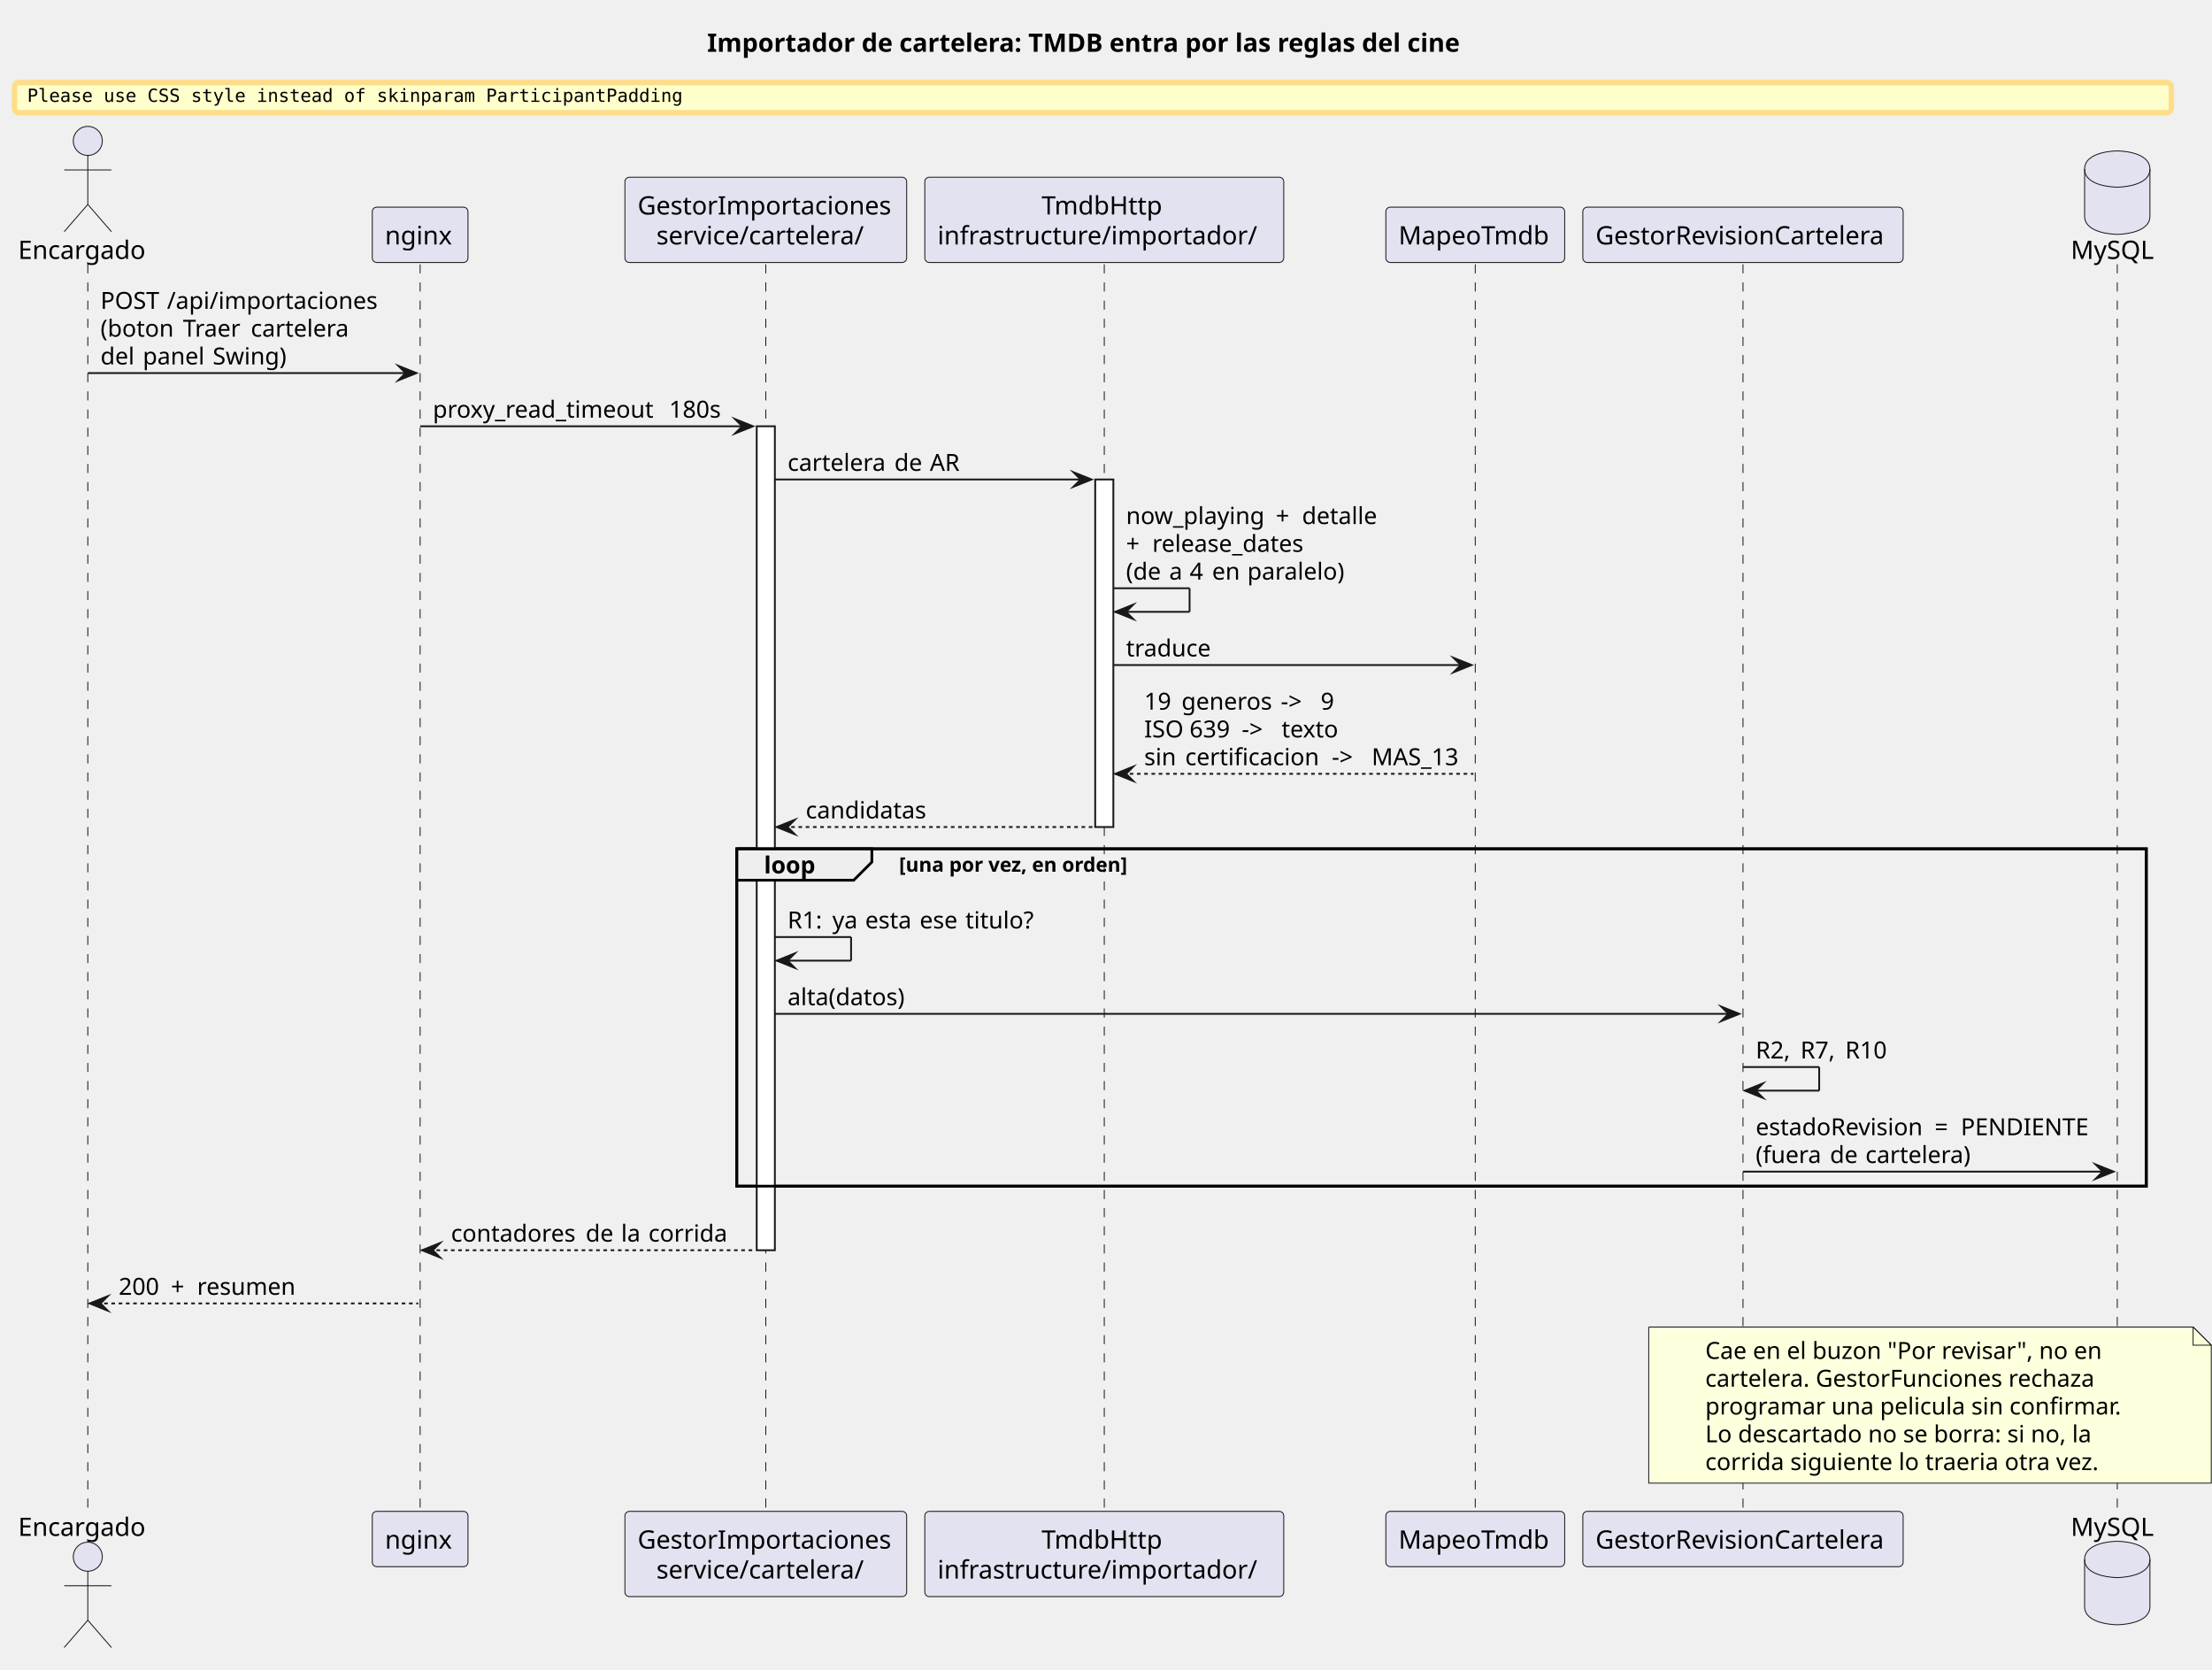
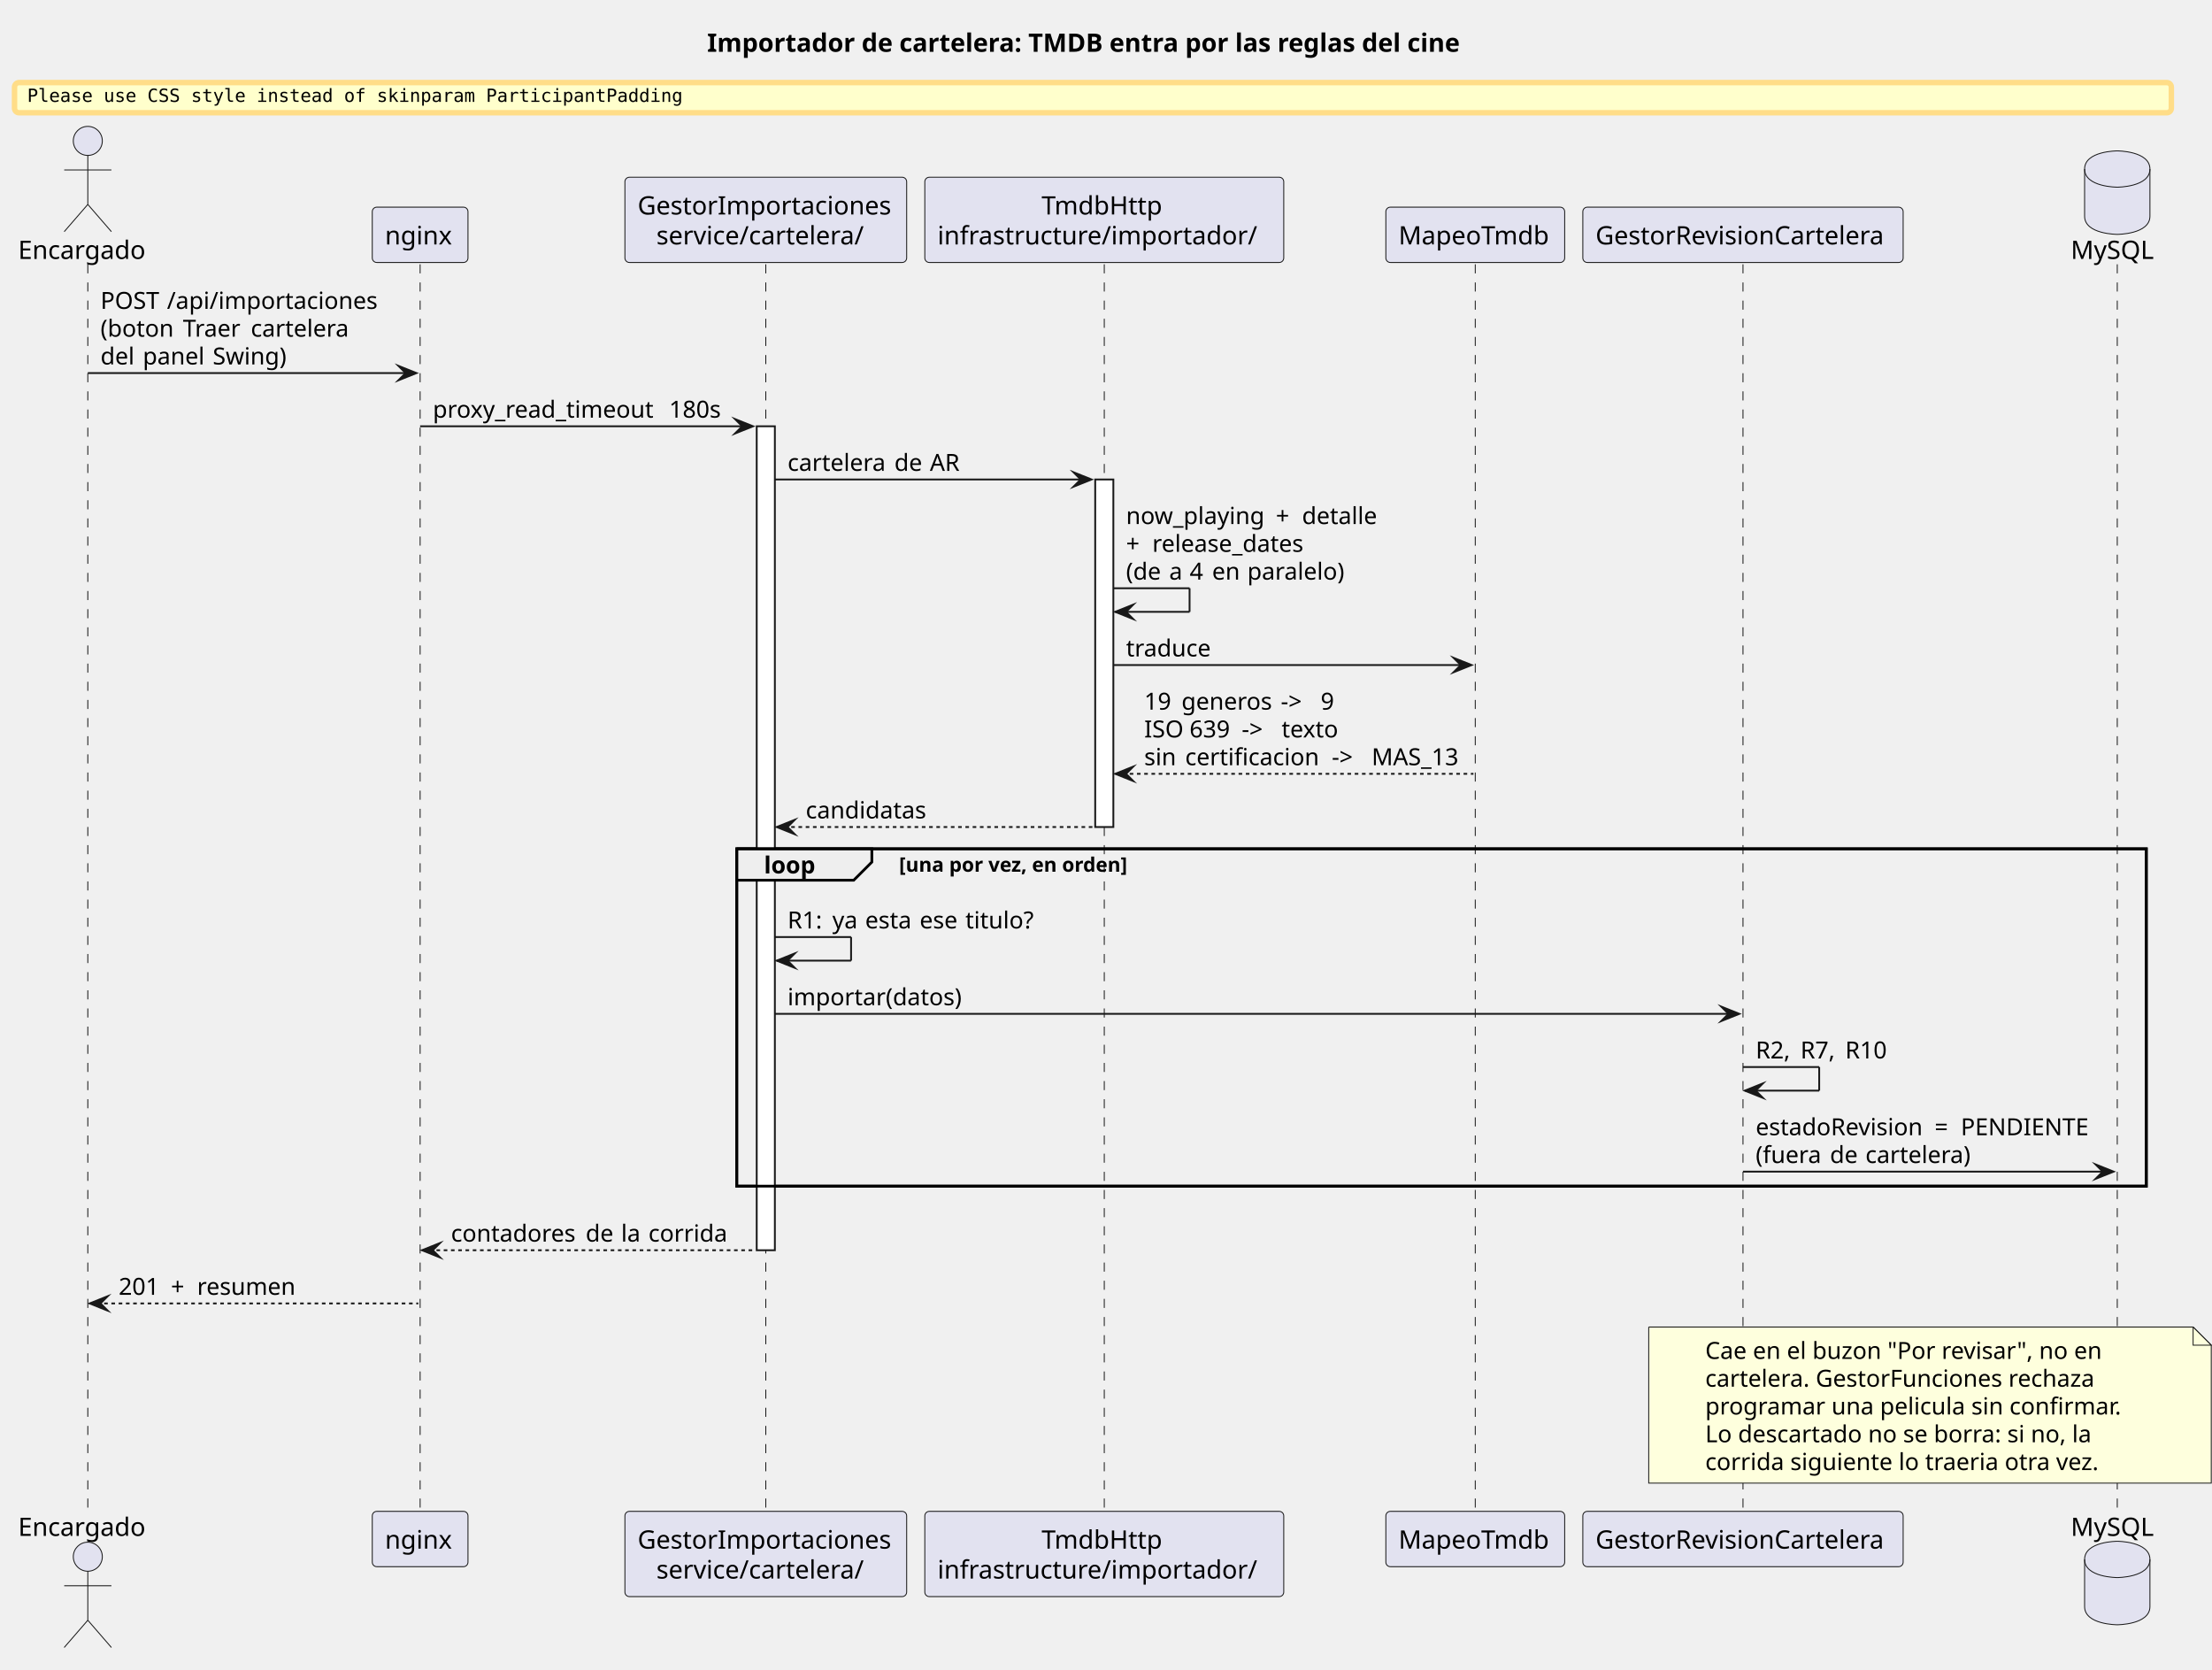
<svg xmlns="http://www.w3.org/2000/svg" version="1.1" data-diagram-type="SEQUENCE" style="width:1219px;height:920px;background:#FFFFFF;" width="1219px" height="920px" viewBox="0 0 1219 920" zoomAndPan="magnify" preserveAspectRatio="none" contentStyleType="text/css">
  <defs />
  <g font-family="sans-serif" lengthAdjust="spacing">
    <g class="title" data-source-line="1">
      <text x="389.7" y="28.535" fill="#000" font-size="14" textLength="428.196" font-weight="700">Importador de cartelera: TMDB entra por las reglas del cine</text>
    </g>
    <rect x="8" y="45.488" width="1188.597" height="16.641" fill="#FFC" style="stroke:#FD8;stroke-width:3;" rx="2.5" ry="2.5" />
    <text x="15" y="56.129" fill="#000" font-size="10" textLength="361.23" font-family="monospace">Please use CSS style instead of skinparam ParticipantPadding</text>
    <rect x="406.016" y="467.654" width="776.777" height="185.863" fill="none" style="stroke:#000;stroke-width:1.5;" />
    <g>
      <rect x="44.89" y="145.617" width="8" height="687.074" fill="#000" fill-opacity="0" />
      <line x1="48.39" y1="145.617" x2="48.39" y2="832.691" style="stroke:#181818;stroke-width:0.5;stroke-dasharray:5,5;" />
    </g>
    <g>
      <rect x="228.025" y="145.617" width="8" height="687.074" fill="#000" fill-opacity="0" />
      <line x1="231.525" y1="145.617" x2="231.525" y2="832.691" style="stroke:#181818;stroke-width:0.5;stroke-dasharray:5,5;" />
    </g>
    <g>
      <rect x="418.516" y="145.617" width="8" height="687.074" fill="#000" fill-opacity="0" />
      <line x1="422.016" y1="145.617" x2="422.016" y2="832.691" style="stroke:#181818;stroke-width:0.5;stroke-dasharray:5,5;" />
    </g>
    <g>
      <rect x="417.016" y="234.859" width="10" height="453.969" fill="#FFF" style="stroke:#181818;stroke-width:1;" />
    </g>
    <g>
      <rect x="605.054" y="145.617" width="8" height="687.074" fill="#000" fill-opacity="0" />
      <line x1="608.554" y1="145.617" x2="608.554" y2="832.691" style="stroke:#181818;stroke-width:0.5;stroke-dasharray:5,5;" />
    </g>
    <g>
      <rect x="603.554" y="264.17" width="10" height="191.484" fill="#FFF" style="stroke:#181818;stroke-width:1;" />
    </g>
    <g>
      <rect x="809.497" y="145.617" width="8" height="687.074" fill="#000" fill-opacity="0" />
      <line x1="812.997" y1="145.617" x2="812.997" y2="832.691" style="stroke:#181818;stroke-width:0.5;stroke-dasharray:5,5;" />
    </g>
    <g>
      <rect x="957.033" y="145.617" width="8" height="687.074" fill="#000" fill-opacity="0" />
      <line x1="960.533" y1="145.617" x2="960.533" y2="832.691" style="stroke:#181818;stroke-width:0.5;stroke-dasharray:5,5;" />
    </g>
    <g>
      <rect x="1163.293" y="145.617" width="8" height="687.074" fill="#000" fill-opacity="0" />
      <line x1="1166.793" y1="145.617" x2="1166.793" y2="832.691" style="stroke:#181818;stroke-width:0.5;stroke-dasharray:5,5;" />
    </g>
    <text x="10" y="142.664" fill="#000" font-size="14" textLength="70.779">Encargado</text>
    <ellipse cx="48.39" cy="77.629" rx="8" ry="8" fill="#E2E2F0" style="stroke:#181818;stroke-width:0.5;" />
    <path d="M48.39,85.629 L48.39,112.629 M35.39,93.629 L61.39,93.629 M48.39,112.629 L35.39,127.629 M48.39,112.629 L61.39,127.629" style="stroke:#181818;stroke-width:0.5;" fill="none" />
    <rect x="205.156" y="114.129" width="52.739" height="30.488" fill="#E2E2F0" style="stroke:#181818;stroke-width:0.5;" rx="2.5" ry="2.5" />
    <text x="212.156" y="134.664" fill="#000" font-size="14" textLength="38.739">nginx</text>
    <rect x="344.38" y="97.641" width="155.271" height="46.977" fill="#E2E2F0" style="stroke:#181818;stroke-width:0.5;" rx="2.5" ry="2.5" />
    <text x="351.38" y="118.176" fill="#000" font-size="14" textLength="141.271">GestorImportaciones</text>
    <text x="361.723" y="134.664" fill="#000" font-size="14" textLength="120.586">service/cartelera/</text>
    <rect x="509.652" y="97.641" width="197.805" height="46.977" fill="#E2E2F0" style="stroke:#181818;stroke-width:0.5;" rx="2.5" ry="2.5" />
    <text x="573.995" y="118.176" fill="#000" font-size="14" textLength="69.118">TmdbHttp</text>
    <text x="516.652" y="134.664" fill="#000" font-size="14" textLength="183.805">infrastructure/importador/</text>
    <rect x="763.724" y="114.129" width="98.547" height="30.488" fill="#E2E2F0" style="stroke:#181818;stroke-width:0.5;" rx="2.5" ry="2.5" />
    <text x="770.724" y="134.664" fill="#000" font-size="14" textLength="84.547">MapeoTmdb</text>
    <rect x="872.271" y="114.129" width="176.524" height="30.488" fill="#E2E2F0" style="stroke:#181818;stroke-width:0.5;" rx="2.5" ry="2.5" />
    <text x="879.271" y="134.664" fill="#000" font-size="14" textLength="162.524">GestorRevisionCartelera</text>
    <text x="1141.166" y="142.664" fill="#000" font-size="14" textLength="45.254">MySQL</text>
    <path d="M1148.793,93.129 C1148.793,83.129 1166.793,83.129 1166.793,83.129 C1166.793,83.129 1184.793,83.129 1184.793,93.129 L1184.793,119.129 C1184.793,129.129 1166.793,129.129 1166.793,129.129 C1166.793,129.129 1148.793,129.129 1148.793,119.129 L1148.793,93.129" style="stroke:#181818;stroke-width:0.5;" fill="#E2E2F0" />
    <path d="M1148.793,93.129 C1148.793,103.129 1166.793,103.129 1166.793,103.129 C1166.793,103.129 1184.793,103.129 1184.793,93.129" style="stroke:#181818;stroke-width:0.5;" fill="none" />
    <text x="10" y="846.227" fill="#000" font-size="14" textLength="70.779">Encargado</text>
    <ellipse cx="48.39" cy="857.68" rx="8" ry="8" fill="#E2E2F0" style="stroke:#181818;stroke-width:0.5;" />
    <path d="M48.39,865.68 L48.39,892.68 M35.39,873.68 L61.39,873.68 M48.39,892.68 L35.39,907.68 M48.39,892.68 L61.39,907.68" style="stroke:#181818;stroke-width:0.5;" fill="none" />
    <rect x="205.156" y="832.691" width="52.739" height="30.488" fill="#E2E2F0" style="stroke:#181818;stroke-width:0.5;" rx="2.5" ry="2.5" />
    <text x="212.156" y="853.227" fill="#000" font-size="14" textLength="38.739">nginx</text>
    <rect x="344.38" y="832.691" width="155.271" height="46.977" fill="#E2E2F0" style="stroke:#181818;stroke-width:0.5;" rx="2.5" ry="2.5" />
    <text x="351.38" y="853.227" fill="#000" font-size="14" textLength="141.271">GestorImportaciones</text>
    <text x="361.723" y="869.715" fill="#000" font-size="14" textLength="120.586">service/cartelera/</text>
    <rect x="509.652" y="832.691" width="197.805" height="46.977" fill="#E2E2F0" style="stroke:#181818;stroke-width:0.5;" rx="2.5" ry="2.5" />
    <text x="573.995" y="853.227" fill="#000" font-size="14" textLength="69.118">TmdbHttp</text>
    <text x="516.652" y="869.715" fill="#000" font-size="14" textLength="183.805">infrastructure/importador/</text>
    <rect x="763.724" y="832.691" width="98.547" height="30.488" fill="#E2E2F0" style="stroke:#181818;stroke-width:0.5;" rx="2.5" ry="2.5" />
    <text x="770.724" y="853.227" fill="#000" font-size="14" textLength="84.547">MapeoTmdb</text>
    <rect x="872.271" y="832.691" width="176.524" height="30.488" fill="#E2E2F0" style="stroke:#181818;stroke-width:0.5;" rx="2.5" ry="2.5" />
    <text x="879.271" y="853.227" fill="#000" font-size="14" textLength="162.524">GestorRevisionCartelera</text>
    <text x="1141.166" y="846.227" fill="#000" font-size="14" textLength="45.254">MySQL</text>
    <path d="M1148.793,859.18 C1148.793,849.18 1166.793,849.18 1166.793,849.18 C1166.793,849.18 1184.793,849.18 1184.793,859.18 L1184.793,885.18 C1184.793,895.18 1166.793,895.18 1166.793,895.18 C1166.793,895.18 1148.793,895.18 1148.793,885.18 L1148.793,859.18" style="stroke:#181818;stroke-width:0.5;" fill="#E2E2F0" />
    <path d="M1148.793,859.18 C1148.793,869.18 1166.793,869.18 1166.793,869.18 C1166.793,869.18 1184.793,869.18 1184.793,859.18" style="stroke:#181818;stroke-width:0.5;" fill="none" />
    <polygon points="219.525,201.549,229.525,205.549,219.525,209.549,223.525,205.549" fill="#181818" style="stroke:#181818;stroke-width:1;stroke-linejoin:miter;stroke-miterlimit:10;" />
    <line x1="48.39" y1="205.549" x2="225.525" y2="205.549" style="stroke:#181818;stroke-width:1;" />
    <text x="55.39" y="170.186" fill="#000" font-size="13" textLength="32.506">POST</text>
    <text x="87.896" y="170.186" fill="#000" font-size="13"> </text>
    <text x="92.009" y="170.186" fill="#000" font-size="13" textLength="122.516">/api/importaciones</text>
    <text x="55.39" y="185.496" fill="#000" font-size="13" textLength="41.311">(boton</text>
    <text x="96.7" y="185.496" fill="#000" font-size="13"> </text>
    <text x="100.813" y="185.496" fill="#000" font-size="13" textLength="33.281">Traer</text>
    <text x="134.094" y="185.496" fill="#000" font-size="13"> </text>
    <text x="138.208" y="185.496" fill="#000" font-size="13" textLength="54.761">cartelera</text>
    <text x="55.39" y="200.807" fill="#000" font-size="13" textLength="19.183">del</text>
    <text x="74.572" y="200.807" fill="#000" font-size="13"> </text>
    <text x="78.686" y="200.807" fill="#000" font-size="13" textLength="34.43">panel</text>
    <text x="113.115" y="200.807" fill="#000" font-size="13"> </text>
    <text x="117.229" y="200.807" fill="#000" font-size="13" textLength="41.177">Swing)</text>
    <polygon points="405.016,230.859,415.016,234.859,405.016,238.859,409.016,234.859" fill="#181818" style="stroke:#181818;stroke-width:1;stroke-linejoin:miter;stroke-miterlimit:10;" />
    <line x1="231.525" y1="234.859" x2="411.016" y2="234.859" style="stroke:#181818;stroke-width:1;" />
    <text x="238.525" y="230.117" fill="#000" font-size="13" textLength="126.09">proxy_read_timeout</text>
    <text x="364.615" y="230.117" fill="#000" font-size="13"> </text>
    <text x="368.729" y="230.117" fill="#000" font-size="13" textLength="31.288">180s</text>
    <polygon points="591.554,260.17,601.554,264.17,591.554,268.17,595.554,264.17" fill="#181818" style="stroke:#181818;stroke-width:1;stroke-linejoin:miter;stroke-miterlimit:10;" />
    <line x1="427.016" y1="264.17" x2="597.554" y2="264.17" style="stroke:#181818;stroke-width:1;" />
    <text x="434.016" y="259.428" fill="#000" font-size="13" textLength="54.761">cartelera</text>
    <text x="488.777" y="259.428" fill="#000" font-size="13"> </text>
    <text x="492.891" y="259.428" fill="#000" font-size="13" textLength="15.425">de</text>
    <text x="508.315" y="259.428" fill="#000" font-size="13"> </text>
    <text x="512.429" y="259.428" fill="#000" font-size="13" textLength="17.189">AR</text>
    <line x1="613.554" y1="324.102" x2="655.554" y2="324.102" style="stroke:#181818;stroke-width:1;" />
    <line x1="655.554" y1="324.102" x2="655.554" y2="337.102" style="stroke:#181818;stroke-width:1;" />
    <line x1="614.554" y1="337.102" x2="655.554" y2="337.102" style="stroke:#181818;stroke-width:1;" />
    <polygon points="624.554,333.102,614.554,337.102,624.554,341.102,620.554,337.102" fill="#181818" style="stroke:#181818;stroke-width:1;stroke-linejoin:miter;stroke-miterlimit:10;" />
    <text x="620.554" y="288.738" fill="#000" font-size="13" textLength="78.413">now_playing</text>
    <text x="698.967" y="288.738" fill="#000" font-size="13"> </text>
    <text x="703.08" y="288.738" fill="#000" font-size="13">+</text>
    <text x="713.414" y="288.738" fill="#000" font-size="13"> </text>
    <text x="717.527" y="288.738" fill="#000" font-size="13" textLength="42.225">detalle</text>
    <text x="620.554" y="304.049" fill="#000" font-size="13">+</text>
    <text x="630.888" y="304.049" fill="#000" font-size="13"> </text>
    <text x="635.001" y="304.049" fill="#000" font-size="13" textLength="85.205">release_dates</text>
    <text x="620.554" y="319.359" fill="#000" font-size="13" textLength="19.652">(de</text>
    <text x="640.207" y="319.359" fill="#000" font-size="13"> </text>
    <text x="644.32" y="319.359" fill="#000" font-size="13">a</text>
    <text x="651.499" y="319.359" fill="#000" font-size="13"> </text>
    <text x="655.612" y="319.359" fill="#000" font-size="13">4</text>
    <text x="663.833" y="319.359" fill="#000" font-size="13"> </text>
    <text x="667.946" y="319.359" fill="#000" font-size="13" textLength="15.311">en</text>
    <text x="683.256" y="319.359" fill="#000" font-size="13"> </text>
    <text x="687.37" y="319.359" fill="#000" font-size="13" textLength="54.831">paralelo)</text>
    <polygon points="800.997,362.412,810.997,366.412,800.997,370.412,804.997,366.412" fill="#181818" style="stroke:#181818;stroke-width:1;stroke-linejoin:miter;stroke-miterlimit:10;" />
    <line x1="613.554" y1="366.412" x2="806.997" y2="366.412" style="stroke:#181818;stroke-width:1;" />
    <text x="620.554" y="361.67" fill="#000" font-size="13" textLength="47.512">traduce</text>
    <polygon points="624.554,422.344,614.554,426.344,624.554,430.344,620.554,426.344" fill="#181818" style="stroke:#181818;stroke-width:1;stroke-linejoin:miter;stroke-miterlimit:10;" />
    <line x1="618.554" y1="426.344" x2="811.997" y2="426.344" style="stroke:#181818;stroke-width:1;stroke-dasharray:2,2;" />
    <text x="630.554" y="390.98" fill="#000" font-size="13" textLength="16.44">19</text>
    <text x="646.995" y="390.98" fill="#000" font-size="13"> </text>
    <text x="651.108" y="390.98" fill="#000" font-size="13" textLength="50.591">generos</text>
    <text x="701.699" y="390.98" fill="#000" font-size="13"> </text>
    <text x="705.812" y="390.98" fill="#000" font-size="13" textLength="17.856">-&gt;</text>
    <text x="723.668" y="390.98" fill="#000" font-size="13"> </text>
    <text x="727.781" y="390.98" fill="#000" font-size="13">9</text>
    <text x="630.554" y="406.291" fill="#000" font-size="13" textLength="20.846">ISO</text>
    <text x="651.4" y="406.291" fill="#000" font-size="13"> </text>
    <text x="655.513" y="406.291" fill="#000" font-size="13" textLength="24.661">639</text>
    <text x="680.174" y="406.291" fill="#000" font-size="13"> </text>
    <text x="684.287" y="406.291" fill="#000" font-size="13" textLength="17.856">-&gt;</text>
    <text x="702.143" y="406.291" fill="#000" font-size="13"> </text>
    <text x="706.256" y="406.291" fill="#000" font-size="13" textLength="32.925">texto</text>
    <text x="630.554" y="421.602" fill="#000" font-size="13" textLength="18.453">sin</text>
    <text x="649.007" y="421.602" fill="#000" font-size="13"> </text>
    <text x="653.12" y="421.602" fill="#000" font-size="13" textLength="76.686">certificacion</text>
    <text x="729.806" y="421.602" fill="#000" font-size="13"> </text>
    <text x="733.919" y="421.602" fill="#000" font-size="13" textLength="17.856">-&gt;</text>
    <text x="751.775" y="421.602" fill="#000" font-size="13"> </text>
    <text x="755.889" y="421.602" fill="#000" font-size="13" textLength="50.108">MAS_13</text>
    <polygon points="438.016,451.654,428.016,455.654,438.016,459.654,434.016,455.654" fill="#181818" style="stroke:#181818;stroke-width:1;stroke-linejoin:miter;stroke-miterlimit:10;" />
    <line x1="432.016" y1="455.654" x2="602.554" y2="455.654" style="stroke:#181818;stroke-width:1;stroke-dasharray:2,2;" />
    <text x="444.016" y="450.912" fill="#000" font-size="13" textLength="67.875">candidatas</text>
    <path d="M406.016,467.654 L480.463,467.654 L480.463,474.965 L470.463,484.965 L406.016,484.965 L406.016,467.654" style="stroke:#000;stroke-width:1.5;" fill="#EEE" />
    <rect x="406.016" y="467.654" width="776.777" height="185.863" fill="none" style="stroke:#000;stroke-width:1.5;" />
    <text x="421.016" y="481.223" fill="#000" font-size="13" textLength="29.447" font-weight="700">loop</text>
    <text x="495.463" y="480.289" fill="#000" font-size="11" textLength="131.726" font-weight="700">[una por vez, en orden]</text>
    <line x1="427.016" y1="516.275" x2="469.016" y2="516.275" style="stroke:#181818;stroke-width:1;" />
    <line x1="469.016" y1="516.275" x2="469.016" y2="529.275" style="stroke:#181818;stroke-width:1;" />
    <line x1="428.016" y1="529.275" x2="469.016" y2="529.275" style="stroke:#181818;stroke-width:1;" />
    <polygon points="438.016,525.275,428.016,529.275,438.016,533.275,434.016,529.275" fill="#181818" style="stroke:#181818;stroke-width:1;stroke-linejoin:miter;stroke-miterlimit:10;" />
    <text x="434.016" y="511.533" fill="#000" font-size="13" textLength="20.554">R1:</text>
    <text x="454.57" y="511.533" fill="#000" font-size="13"> </text>
    <text x="458.683" y="511.533" fill="#000" font-size="13" textLength="13.971">ya</text>
    <text x="472.654" y="511.533" fill="#000" font-size="13"> </text>
    <text x="476.768" y="511.533" fill="#000" font-size="13" textLength="25.911">esta</text>
    <text x="502.679" y="511.533" fill="#000" font-size="13"> </text>
    <text x="506.792" y="511.533" fill="#000" font-size="13" textLength="21.112">ese</text>
    <text x="527.904" y="511.533" fill="#000" font-size="13"> </text>
    <text x="532.018" y="511.533" fill="#000" font-size="13" textLength="38.778">titulo?</text>
    <polygon points="948.533,554.586,958.533,558.586,948.533,562.586,952.533,558.586" fill="#181818" style="stroke:#181818;stroke-width:1;stroke-linejoin:miter;stroke-miterlimit:10;" />
    <line x1="427.016" y1="558.586" x2="954.533" y2="558.586" style="stroke:#181818;stroke-width:1;" />
-     <text x="434.016" y="553.844" fill="#000" font-size="13" textLength="66.27">alta(datos)</text>
+     <text x="434.016" y="553.844" fill="#000" font-size="13" textLength="98.033">importar(datos)</text>
    <line x1="960.533" y1="587.896" x2="1002.533" y2="587.896" style="stroke:#181818;stroke-width:1;" />
    <line x1="1002.533" y1="587.896" x2="1002.533" y2="600.896" style="stroke:#181818;stroke-width:1;" />
    <line x1="961.533" y1="600.896" x2="1002.533" y2="600.896" style="stroke:#181818;stroke-width:1;" />
    <polygon points="971.533,596.896,961.533,600.896,971.533,604.896,967.533,600.896" fill="#181818" style="stroke:#181818;stroke-width:1;stroke-linejoin:miter;stroke-miterlimit:10;" />
    <text x="967.533" y="583.154" fill="#000" font-size="13" textLength="20.554">R2,</text>
    <text x="988.086" y="583.154" fill="#000" font-size="13"> </text>
    <text x="992.2" y="583.154" fill="#000" font-size="13" textLength="20.554">R7,</text>
    <text x="1012.753" y="583.154" fill="#000" font-size="13"> </text>
    <text x="1016.867" y="583.154" fill="#000" font-size="13" textLength="24.661">R10</text>
    <polygon points="1154.793,641.518,1164.793,645.518,1154.793,649.518,1158.793,645.518" fill="#181818" style="stroke:#181818;stroke-width:1;stroke-linejoin:miter;stroke-miterlimit:10;" />
    <line x1="960.533" y1="645.518" x2="1160.793" y2="645.518" style="stroke:#181818;stroke-width:1;" />
    <text x="967.533" y="625.465" fill="#000" font-size="13" textLength="94.466">estadoRevision</text>
    <text x="1061.999" y="625.465" fill="#000" font-size="13"> </text>
    <text x="1066.112" y="625.465" fill="#000" font-size="13">=</text>
    <text x="1076.446" y="625.465" fill="#000" font-size="13"> </text>
    <text x="1080.559" y="625.465" fill="#000" font-size="13" textLength="69.234">PENDIENTE</text>
    <text x="967.533" y="640.775" fill="#000" font-size="13" textLength="36.816">(fuera</text>
    <text x="1004.349" y="640.775" fill="#000" font-size="13"> </text>
    <text x="1008.462" y="640.775" fill="#000" font-size="13" textLength="15.425">de</text>
    <text x="1023.887" y="640.775" fill="#000" font-size="13"> </text>
    <text x="1028" y="640.775" fill="#000" font-size="13" textLength="58.989">cartelera)</text>
    <polygon points="242.525,684.828,232.525,688.828,242.525,692.828,238.525,688.828" fill="#181818" style="stroke:#181818;stroke-width:1;stroke-linejoin:miter;stroke-miterlimit:10;" />
    <line x1="236.525" y1="688.828" x2="416.016" y2="688.828" style="stroke:#181818;stroke-width:1;stroke-dasharray:2,2;" />
    <text x="248.525" y="684.086" fill="#000" font-size="13" textLength="70.11">contadores</text>
    <text x="318.635" y="684.086" fill="#000" font-size="13"> </text>
    <text x="322.749" y="684.086" fill="#000" font-size="13" textLength="15.425">de</text>
    <text x="338.173" y="684.086" fill="#000" font-size="13"> </text>
    <text x="342.287" y="684.086" fill="#000" font-size="13" textLength="10.937">la</text>
    <text x="353.224" y="684.086" fill="#000" font-size="13"> </text>
    <text x="357.337" y="684.086" fill="#000" font-size="13" textLength="44.402">corrida</text>
    <polygon points="59.39,714.139,49.39,718.139,59.39,722.139,55.39,718.139" fill="#181818" style="stroke:#181818;stroke-width:1;stroke-linejoin:miter;stroke-miterlimit:10;" />
    <line x1="53.39" y1="718.139" x2="230.525" y2="718.139" style="stroke:#181818;stroke-width:1;stroke-dasharray:2,2;" />
-     <text x="65.39" y="713.396" fill="#000" font-size="13" textLength="24.661">200</text>
+     <text x="65.39" y="713.396" fill="#000" font-size="13" textLength="24.661">201</text>
    <text x="90.05" y="713.396" fill="#000" font-size="13"> </text>
    <text x="94.164" y="713.396" fill="#000" font-size="13">+</text>
    <text x="104.498" y="713.396" fill="#000" font-size="13"> </text>
    <text x="108.611" y="713.396" fill="#000" font-size="13" textLength="54.704">resumen</text>
    <path d="M908.588,731.139 L908.588,817.139 L1218.588,817.139 L1218.588,741.139 L1208.588,731.139 L908.588,731.139" style="stroke:#181818;stroke-width:0.5;" fill="#FEFFDD" />
    <path d="M1208.588,731.139 L1208.588,741.139 L1218.588,741.139 L1208.588,731.139" style="stroke:#181818;stroke-width:0.5;" fill="#FEFFDD" />
    <text x="939.729" y="748.707" fill="#000" font-size="13" textLength="226.129">Cae en el buzon "Por revisar", no en</text>
    <text x="939.729" y="764.018" fill="#000" font-size="13" textLength="221.076">cartelera. GestorFunciones rechaza</text>
    <text x="939.729" y="779.328" fill="#000" font-size="13" textLength="238.869">programar una pelicula sin confirmar.</text>
    <text x="939.729" y="794.639" fill="#000" font-size="13" textLength="222.638">Lo descartado no se borra: si no, la</text>
    <text x="939.729" y="809.949" fill="#000" font-size="13" textLength="226.186">corrida siguiente lo traeria otra vez.</text>
  </g>
</svg>
